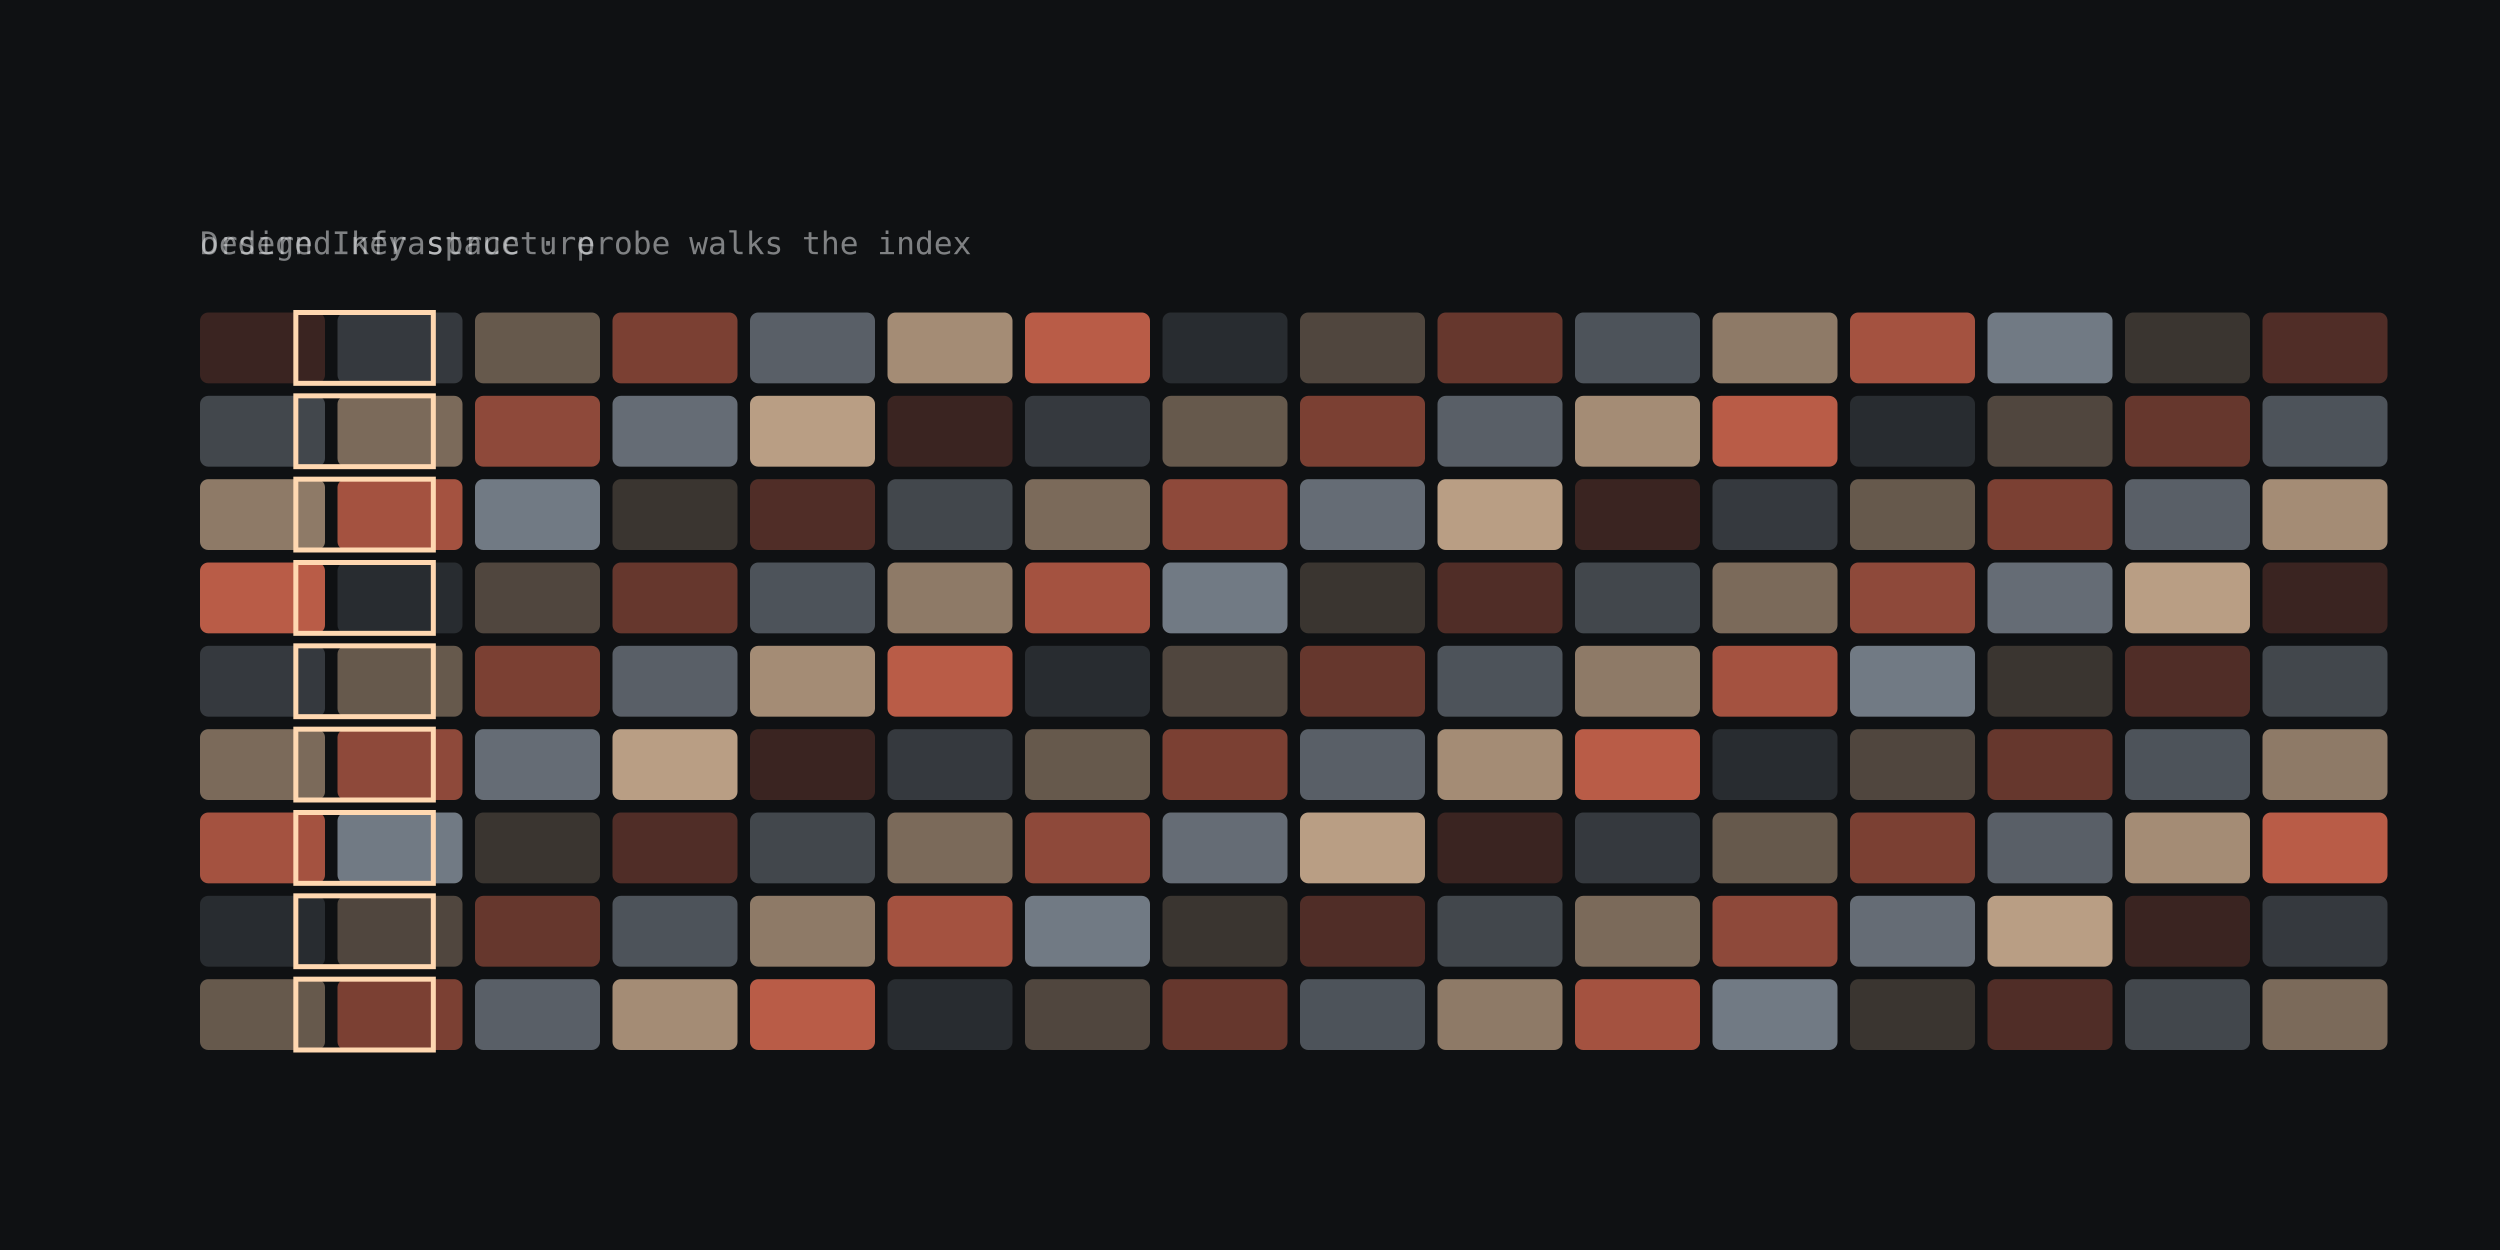
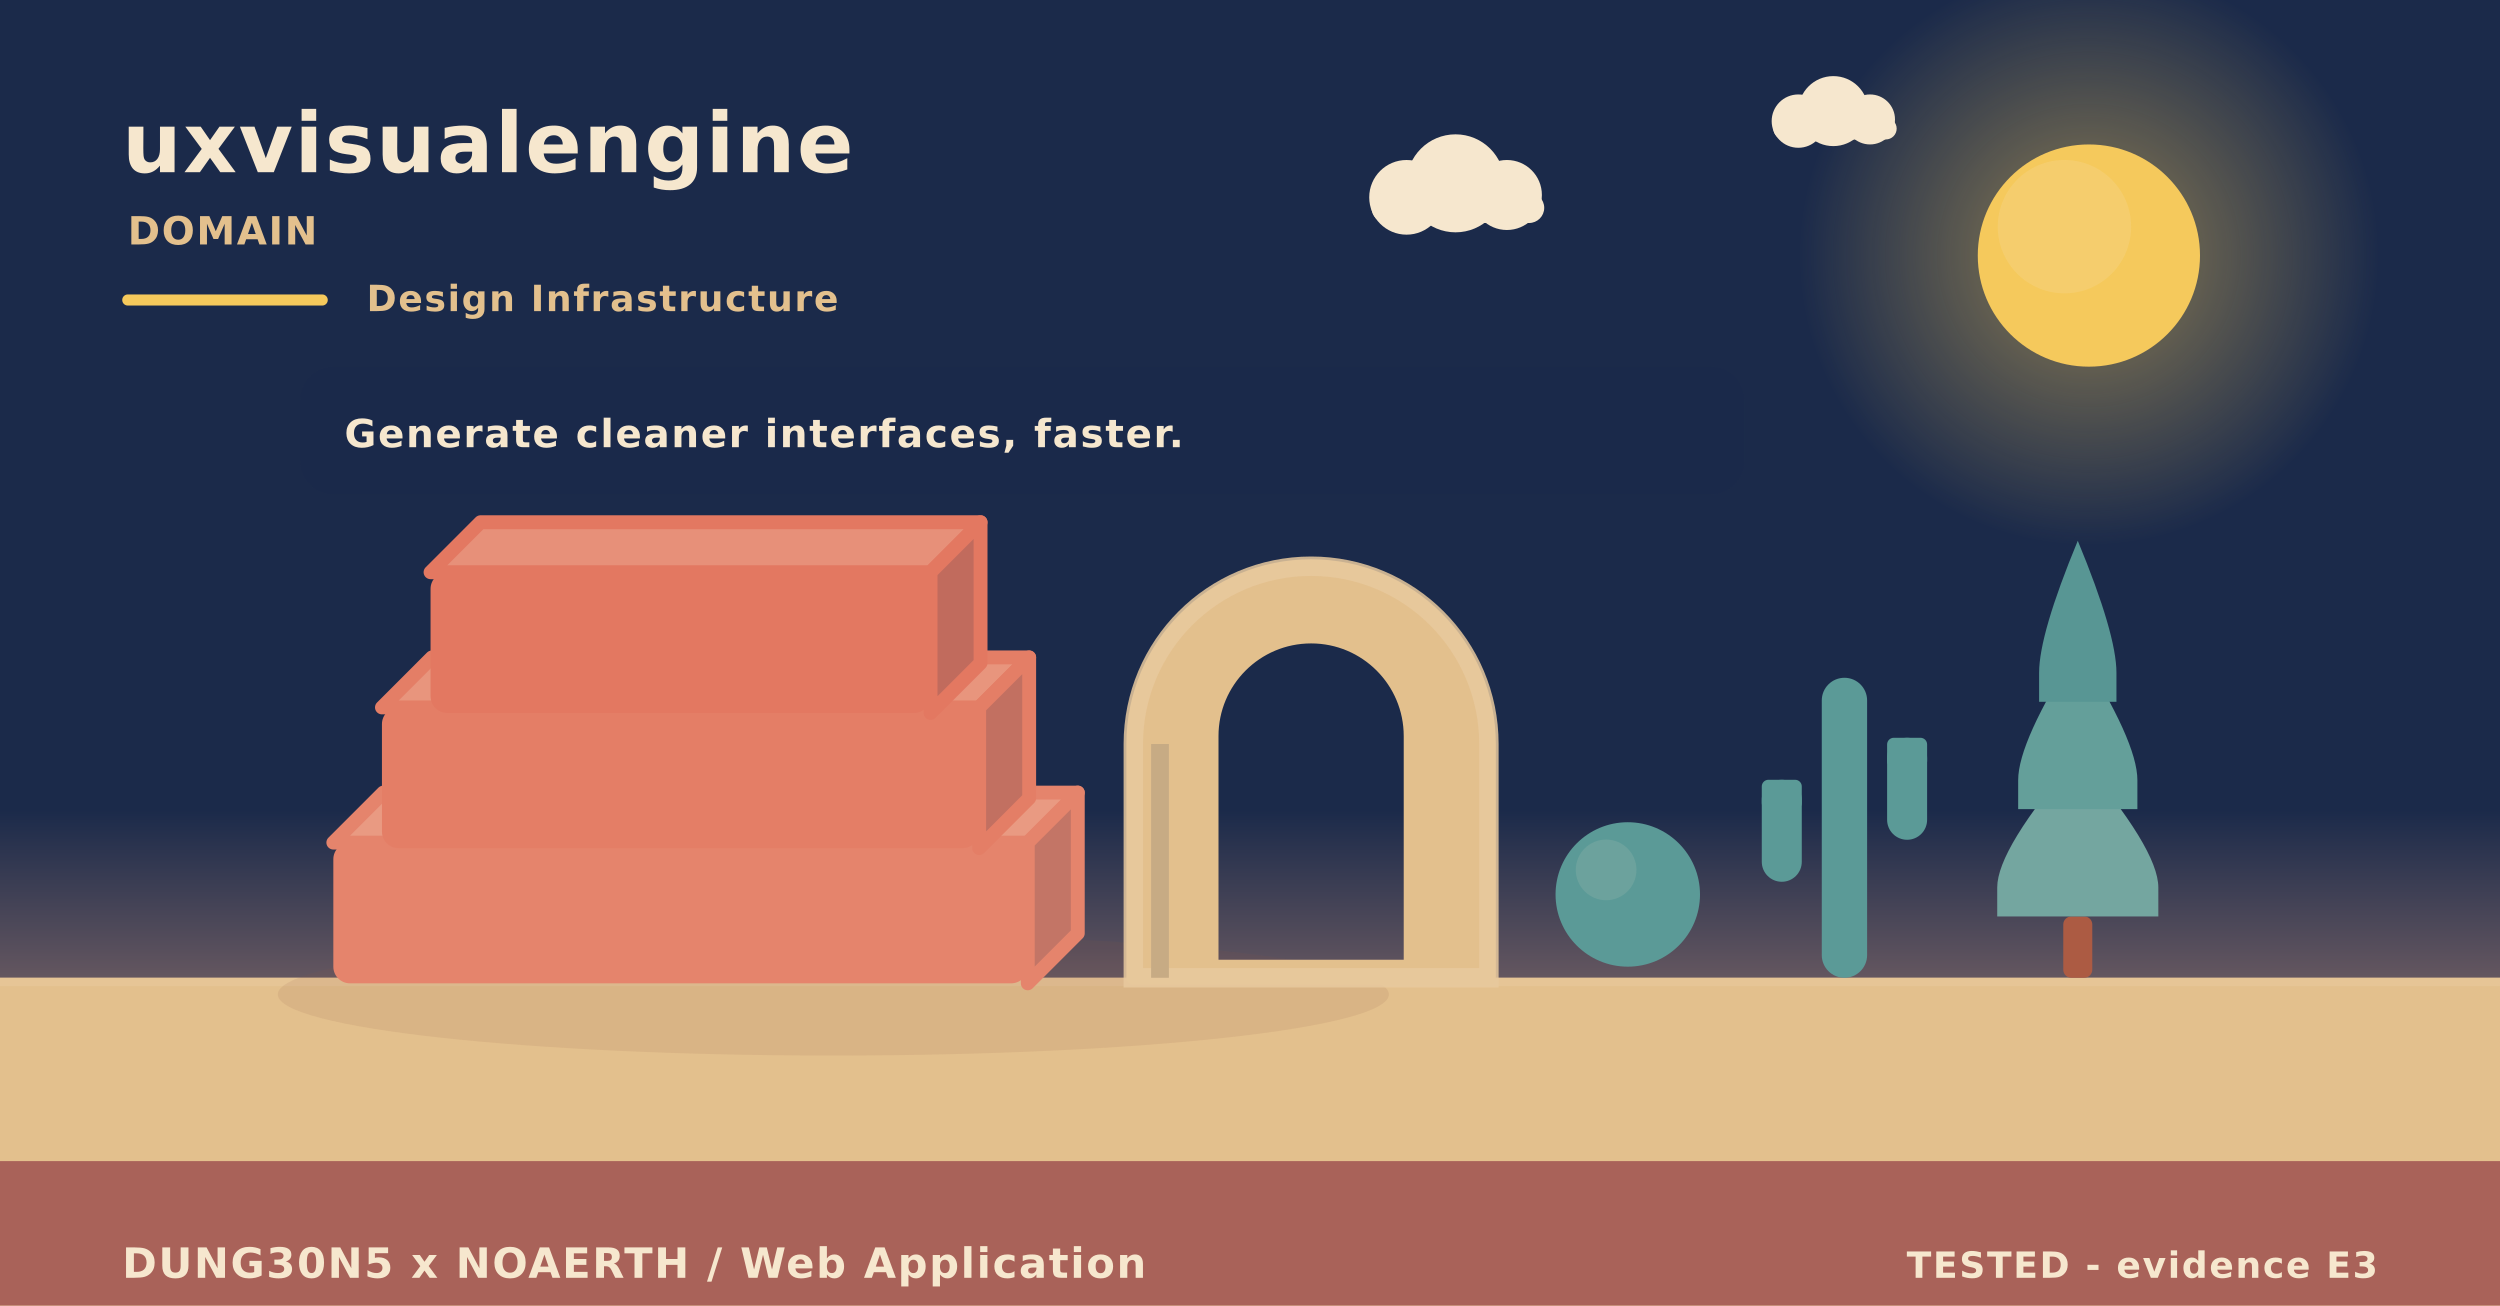
- <svg xmlns="http://www.w3.org/2000/svg" viewBox="0 0 1200 600" width="1200" height="600" role="img" aria-label="uxvisualengine domain model">
-   <rect width="1200" height="600" fill="#0f1113" />
-   <defs>
-     <linearGradient id="gd" x1="0" y1="0" x2="1" y2="1">
-       <stop offset="0%" stop-color="#ff7a5c" />
-       <stop offset="100%" stop-color="#9aa5b1" />
-     </linearGradient>
-   </defs>
-   <rect x="96.00" y="150.00" width="60.00" height="34.00" rx="4.00" fill="#ff7a5c" opacity="0.18" />
-   <rect x="162.00" y="150.00" width="60.00" height="34.00" rx="4.00" fill="#9aa5b1" opacity="0.27" />
-   <rect x="228.00" y="150.00" width="60.00" height="34.00" rx="4.00" fill="#ffd8b1" opacity="0.36" />
-   <rect x="294.00" y="150.00" width="60.00" height="34.00" rx="4.00" fill="#ff7a5c" opacity="0.45" />
-   <rect x="360.00" y="150.00" width="60.00" height="34.00" rx="4.00" fill="#9aa5b1" opacity="0.53" />
-   <rect x="426.00" y="150.00" width="60.00" height="34.00" rx="4.00" fill="#ffd8b1" opacity="0.62" />
-   <rect x="492.00" y="150.00" width="60.00" height="34.00" rx="4.00" fill="#ff7a5c" opacity="0.71" />
-   <rect x="558.00" y="150.00" width="60.00" height="34.00" rx="4.00" fill="#9aa5b1" opacity="0.18" />
-   <rect x="624.00" y="150.00" width="60.00" height="34.00" rx="4.00" fill="#ffd8b1" opacity="0.27" />
-   <rect x="690.00" y="150.00" width="60.00" height="34.00" rx="4.00" fill="#ff7a5c" opacity="0.36" />
-   <rect x="756.00" y="150.00" width="60.00" height="34.00" rx="4.00" fill="#9aa5b1" opacity="0.45" />
-   <rect x="822.00" y="150.00" width="60.00" height="34.00" rx="4.00" fill="#ffd8b1" opacity="0.53" />
-   <rect x="888.00" y="150.00" width="60.00" height="34.00" rx="4.00" fill="#ff7a5c" opacity="0.62" />
-   <rect x="954.00" y="150.00" width="60.00" height="34.00" rx="4.00" fill="#9aa5b1" opacity="0.71" />
-   <rect x="1020.00" y="150.00" width="60.00" height="34.00" rx="4.00" fill="#ffd8b1" opacity="0.18" />
-   <rect x="1086.00" y="150.00" width="60.00" height="34.00" rx="4.00" fill="#ff7a5c" opacity="0.27" />
-   <rect x="96.00" y="190.00" width="60.00" height="34.00" rx="4.00" fill="#9aa5b1" opacity="0.36" />
-   <rect x="162.00" y="190.00" width="60.00" height="34.00" rx="4.00" fill="#ffd8b1" opacity="0.45" />
-   <rect x="228.00" y="190.00" width="60.00" height="34.00" rx="4.00" fill="#ff7a5c" opacity="0.53" />
-   <rect x="294.00" y="190.00" width="60.00" height="34.00" rx="4.00" fill="#9aa5b1" opacity="0.62" />
-   <rect x="360.00" y="190.00" width="60.00" height="34.00" rx="4.00" fill="#ffd8b1" opacity="0.71" />
-   <rect x="426.00" y="190.00" width="60.00" height="34.00" rx="4.00" fill="#ff7a5c" opacity="0.18" />
-   <rect x="492.00" y="190.00" width="60.00" height="34.00" rx="4.00" fill="#9aa5b1" opacity="0.27" />
-   <rect x="558.00" y="190.00" width="60.00" height="34.00" rx="4.00" fill="#ffd8b1" opacity="0.36" />
-   <rect x="624.00" y="190.00" width="60.00" height="34.00" rx="4.00" fill="#ff7a5c" opacity="0.45" />
-   <rect x="690.00" y="190.00" width="60.00" height="34.00" rx="4.00" fill="#9aa5b1" opacity="0.53" />
-   <rect x="756.00" y="190.00" width="60.00" height="34.00" rx="4.00" fill="#ffd8b1" opacity="0.62" />
-   <rect x="822.00" y="190.00" width="60.00" height="34.00" rx="4.00" fill="#ff7a5c" opacity="0.71" />
-   <rect x="888.00" y="190.00" width="60.00" height="34.00" rx="4.00" fill="#9aa5b1" opacity="0.18" />
-   <rect x="954.00" y="190.00" width="60.00" height="34.00" rx="4.00" fill="#ffd8b1" opacity="0.27" />
-   <rect x="1020.00" y="190.00" width="60.00" height="34.00" rx="4.00" fill="#ff7a5c" opacity="0.36" />
-   <rect x="1086.00" y="190.00" width="60.00" height="34.00" rx="4.00" fill="#9aa5b1" opacity="0.45" />
-   <rect x="96.00" y="230.00" width="60.00" height="34.00" rx="4.00" fill="#ffd8b1" opacity="0.53" />
-   <rect x="162.00" y="230.00" width="60.00" height="34.00" rx="4.00" fill="#ff7a5c" opacity="0.62" />
-   <rect x="228.00" y="230.00" width="60.00" height="34.00" rx="4.00" fill="#9aa5b1" opacity="0.71" />
-   <rect x="294.00" y="230.00" width="60.00" height="34.00" rx="4.00" fill="#ffd8b1" opacity="0.18" />
-   <rect x="360.00" y="230.00" width="60.00" height="34.00" rx="4.00" fill="#ff7a5c" opacity="0.27" />
-   <rect x="426.00" y="230.00" width="60.00" height="34.00" rx="4.00" fill="#9aa5b1" opacity="0.36" />
-   <rect x="492.00" y="230.00" width="60.00" height="34.00" rx="4.00" fill="#ffd8b1" opacity="0.45" />
-   <rect x="558.00" y="230.00" width="60.00" height="34.00" rx="4.00" fill="#ff7a5c" opacity="0.53" />
-   <rect x="624.00" y="230.00" width="60.00" height="34.00" rx="4.00" fill="#9aa5b1" opacity="0.62" />
-   <rect x="690.00" y="230.00" width="60.00" height="34.00" rx="4.00" fill="#ffd8b1" opacity="0.71" />
-   <rect x="756.00" y="230.00" width="60.00" height="34.00" rx="4.00" fill="#ff7a5c" opacity="0.18" />
-   <rect x="822.00" y="230.00" width="60.00" height="34.00" rx="4.00" fill="#9aa5b1" opacity="0.27" />
-   <rect x="888.00" y="230.00" width="60.00" height="34.00" rx="4.00" fill="#ffd8b1" opacity="0.36" />
-   <rect x="954.00" y="230.00" width="60.00" height="34.00" rx="4.00" fill="#ff7a5c" opacity="0.45" />
-   <rect x="1020.00" y="230.00" width="60.00" height="34.00" rx="4.00" fill="#9aa5b1" opacity="0.53" />
-   <rect x="1086.00" y="230.00" width="60.00" height="34.00" rx="4.00" fill="#ffd8b1" opacity="0.62" />
-   <rect x="96.00" y="270.00" width="60.00" height="34.00" rx="4.00" fill="#ff7a5c" opacity="0.71" />
-   <rect x="162.00" y="270.00" width="60.00" height="34.00" rx="4.00" fill="#9aa5b1" opacity="0.18" />
-   <rect x="228.00" y="270.00" width="60.00" height="34.00" rx="4.00" fill="#ffd8b1" opacity="0.27" />
-   <rect x="294.00" y="270.00" width="60.00" height="34.00" rx="4.00" fill="#ff7a5c" opacity="0.36" />
-   <rect x="360.00" y="270.00" width="60.00" height="34.00" rx="4.00" fill="#9aa5b1" opacity="0.45" />
-   <rect x="426.00" y="270.00" width="60.00" height="34.00" rx="4.00" fill="#ffd8b1" opacity="0.53" />
-   <rect x="492.00" y="270.00" width="60.00" height="34.00" rx="4.00" fill="#ff7a5c" opacity="0.62" />
-   <rect x="558.00" y="270.00" width="60.00" height="34.00" rx="4.00" fill="#9aa5b1" opacity="0.71" />
-   <rect x="624.00" y="270.00" width="60.00" height="34.00" rx="4.00" fill="#ffd8b1" opacity="0.18" />
-   <rect x="690.00" y="270.00" width="60.00" height="34.00" rx="4.00" fill="#ff7a5c" opacity="0.27" />
-   <rect x="756.00" y="270.00" width="60.00" height="34.00" rx="4.00" fill="#9aa5b1" opacity="0.36" />
-   <rect x="822.00" y="270.00" width="60.00" height="34.00" rx="4.00" fill="#ffd8b1" opacity="0.45" />
-   <rect x="888.00" y="270.00" width="60.00" height="34.00" rx="4.00" fill="#ff7a5c" opacity="0.53" />
-   <rect x="954.00" y="270.00" width="60.00" height="34.00" rx="4.00" fill="#9aa5b1" opacity="0.62" />
-   <rect x="1020.00" y="270.00" width="60.00" height="34.00" rx="4.00" fill="#ffd8b1" opacity="0.71" />
-   <rect x="1086.00" y="270.00" width="60.00" height="34.00" rx="4.00" fill="#ff7a5c" opacity="0.18" />
-   <rect x="96.00" y="310.00" width="60.00" height="34.00" rx="4.00" fill="#9aa5b1" opacity="0.27" />
-   <rect x="162.00" y="310.00" width="60.00" height="34.00" rx="4.00" fill="#ffd8b1" opacity="0.36" />
-   <rect x="228.00" y="310.00" width="60.00" height="34.00" rx="4.00" fill="#ff7a5c" opacity="0.45" />
-   <rect x="294.00" y="310.00" width="60.00" height="34.00" rx="4.00" fill="#9aa5b1" opacity="0.53" />
-   <rect x="360.00" y="310.00" width="60.00" height="34.00" rx="4.00" fill="#ffd8b1" opacity="0.62" />
-   <rect x="426.00" y="310.00" width="60.00" height="34.00" rx="4.00" fill="#ff7a5c" opacity="0.71" />
-   <rect x="492.00" y="310.00" width="60.00" height="34.00" rx="4.00" fill="#9aa5b1" opacity="0.18" />
-   <rect x="558.00" y="310.00" width="60.00" height="34.00" rx="4.00" fill="#ffd8b1" opacity="0.27" />
-   <rect x="624.00" y="310.00" width="60.00" height="34.00" rx="4.00" fill="#ff7a5c" opacity="0.36" />
-   <rect x="690.00" y="310.00" width="60.00" height="34.00" rx="4.00" fill="#9aa5b1" opacity="0.45" />
-   <rect x="756.00" y="310.00" width="60.00" height="34.00" rx="4.00" fill="#ffd8b1" opacity="0.53" />
-   <rect x="822.00" y="310.00" width="60.00" height="34.00" rx="4.00" fill="#ff7a5c" opacity="0.62" />
-   <rect x="888.00" y="310.00" width="60.00" height="34.00" rx="4.00" fill="#9aa5b1" opacity="0.71" />
-   <rect x="954.00" y="310.00" width="60.00" height="34.00" rx="4.00" fill="#ffd8b1" opacity="0.18" />
-   <rect x="1020.00" y="310.00" width="60.00" height="34.00" rx="4.00" fill="#ff7a5c" opacity="0.27" />
-   <rect x="1086.00" y="310.00" width="60.00" height="34.00" rx="4.00" fill="#9aa5b1" opacity="0.36" />
-   <rect x="96.00" y="350.00" width="60.00" height="34.00" rx="4.00" fill="#ffd8b1" opacity="0.45" />
-   <rect x="162.00" y="350.00" width="60.00" height="34.00" rx="4.00" fill="#ff7a5c" opacity="0.53" />
-   <rect x="228.00" y="350.00" width="60.00" height="34.00" rx="4.00" fill="#9aa5b1" opacity="0.62" />
-   <rect x="294.00" y="350.00" width="60.00" height="34.00" rx="4.00" fill="#ffd8b1" opacity="0.71" />
-   <rect x="360.00" y="350.00" width="60.00" height="34.00" rx="4.00" fill="#ff7a5c" opacity="0.18" />
-   <rect x="426.00" y="350.00" width="60.00" height="34.00" rx="4.00" fill="#9aa5b1" opacity="0.27" />
-   <rect x="492.00" y="350.00" width="60.00" height="34.00" rx="4.00" fill="#ffd8b1" opacity="0.36" />
-   <rect x="558.00" y="350.00" width="60.00" height="34.00" rx="4.00" fill="#ff7a5c" opacity="0.45" />
-   <rect x="624.00" y="350.00" width="60.00" height="34.00" rx="4.00" fill="#9aa5b1" opacity="0.53" />
-   <rect x="690.00" y="350.00" width="60.00" height="34.00" rx="4.00" fill="#ffd8b1" opacity="0.62" />
-   <rect x="756.00" y="350.00" width="60.00" height="34.00" rx="4.00" fill="#ff7a5c" opacity="0.71" />
-   <rect x="822.00" y="350.00" width="60.00" height="34.00" rx="4.00" fill="#9aa5b1" opacity="0.18" />
-   <rect x="888.00" y="350.00" width="60.00" height="34.00" rx="4.00" fill="#ffd8b1" opacity="0.27" />
-   <rect x="954.00" y="350.00" width="60.00" height="34.00" rx="4.00" fill="#ff7a5c" opacity="0.36" />
-   <rect x="1020.00" y="350.00" width="60.00" height="34.00" rx="4.00" fill="#9aa5b1" opacity="0.45" />
-   <rect x="1086.00" y="350.00" width="60.00" height="34.00" rx="4.00" fill="#ffd8b1" opacity="0.53" />
-   <rect x="96.00" y="390.00" width="60.00" height="34.00" rx="4.00" fill="#ff7a5c" opacity="0.62" />
-   <rect x="162.00" y="390.00" width="60.00" height="34.00" rx="4.00" fill="#9aa5b1" opacity="0.71" />
-   <rect x="228.00" y="390.00" width="60.00" height="34.00" rx="4.00" fill="#ffd8b1" opacity="0.18" />
-   <rect x="294.00" y="390.00" width="60.00" height="34.00" rx="4.00" fill="#ff7a5c" opacity="0.27" />
-   <rect x="360.00" y="390.00" width="60.00" height="34.00" rx="4.00" fill="#9aa5b1" opacity="0.36" />
-   <rect x="426.00" y="390.00" width="60.00" height="34.00" rx="4.00" fill="#ffd8b1" opacity="0.45" />
-   <rect x="492.00" y="390.00" width="60.00" height="34.00" rx="4.00" fill="#ff7a5c" opacity="0.53" />
-   <rect x="558.00" y="390.00" width="60.00" height="34.00" rx="4.00" fill="#9aa5b1" opacity="0.62" />
-   <rect x="624.00" y="390.00" width="60.00" height="34.00" rx="4.00" fill="#ffd8b1" opacity="0.71" />
-   <rect x="690.00" y="390.00" width="60.00" height="34.00" rx="4.00" fill="#ff7a5c" opacity="0.18" />
-   <rect x="756.00" y="390.00" width="60.00" height="34.00" rx="4.00" fill="#9aa5b1" opacity="0.27" />
-   <rect x="822.00" y="390.00" width="60.00" height="34.00" rx="4.00" fill="#ffd8b1" opacity="0.36" />
-   <rect x="888.00" y="390.00" width="60.00" height="34.00" rx="4.00" fill="#ff7a5c" opacity="0.45" />
-   <rect x="954.00" y="390.00" width="60.00" height="34.00" rx="4.00" fill="#9aa5b1" opacity="0.53" />
-   <rect x="1020.00" y="390.00" width="60.00" height="34.00" rx="4.00" fill="#ffd8b1" opacity="0.62" />
-   <rect x="1086.00" y="390.00" width="60.00" height="34.00" rx="4.00" fill="#ff7a5c" opacity="0.71" />
-   <rect x="96.00" y="430.00" width="60.00" height="34.00" rx="4.00" fill="#9aa5b1" opacity="0.18" />
-   <rect x="162.00" y="430.00" width="60.00" height="34.00" rx="4.00" fill="#ffd8b1" opacity="0.27" />
-   <rect x="228.00" y="430.00" width="60.00" height="34.00" rx="4.00" fill="#ff7a5c" opacity="0.36" />
-   <rect x="294.00" y="430.00" width="60.00" height="34.00" rx="4.00" fill="#9aa5b1" opacity="0.45" />
-   <rect x="360.00" y="430.00" width="60.00" height="34.00" rx="4.00" fill="#ffd8b1" opacity="0.53" />
-   <rect x="426.00" y="430.00" width="60.00" height="34.00" rx="4.00" fill="#ff7a5c" opacity="0.62" />
-   <rect x="492.00" y="430.00" width="60.00" height="34.00" rx="4.00" fill="#9aa5b1" opacity="0.71" />
-   <rect x="558.00" y="430.00" width="60.00" height="34.00" rx="4.00" fill="#ffd8b1" opacity="0.18" />
-   <rect x="624.00" y="430.00" width="60.00" height="34.00" rx="4.00" fill="#ff7a5c" opacity="0.27" />
-   <rect x="690.00" y="430.00" width="60.00" height="34.00" rx="4.00" fill="#9aa5b1" opacity="0.36" />
-   <rect x="756.00" y="430.00" width="60.00" height="34.00" rx="4.00" fill="#ffd8b1" opacity="0.45" />
-   <rect x="822.00" y="430.00" width="60.00" height="34.00" rx="4.00" fill="#ff7a5c" opacity="0.53" />
-   <rect x="888.00" y="430.00" width="60.00" height="34.00" rx="4.00" fill="#9aa5b1" opacity="0.62" />
-   <rect x="954.00" y="430.00" width="60.00" height="34.00" rx="4.00" fill="#ffd8b1" opacity="0.71" />
-   <rect x="1020.00" y="430.00" width="60.00" height="34.00" rx="4.00" fill="#ff7a5c" opacity="0.18" />
-   <rect x="1086.00" y="430.00" width="60.00" height="34.00" rx="4.00" fill="#9aa5b1" opacity="0.27" />
-   <rect x="96.00" y="470.00" width="60.00" height="34.00" rx="4.00" fill="#ffd8b1" opacity="0.36" />
-   <rect x="162.00" y="470.00" width="60.00" height="34.00" rx="4.00" fill="#ff7a5c" opacity="0.45" />
-   <rect x="228.00" y="470.00" width="60.00" height="34.00" rx="4.00" fill="#9aa5b1" opacity="0.53" />
-   <rect x="294.00" y="470.00" width="60.00" height="34.00" rx="4.00" fill="#ffd8b1" opacity="0.62" />
-   <rect x="360.00" y="470.00" width="60.00" height="34.00" rx="4.00" fill="#ff7a5c" opacity="0.71" />
-   <rect x="426.00" y="470.00" width="60.00" height="34.00" rx="4.00" fill="#9aa5b1" opacity="0.18" />
-   <rect x="492.00" y="470.00" width="60.00" height="34.00" rx="4.00" fill="#ffd8b1" opacity="0.27" />
-   <rect x="558.00" y="470.00" width="60.00" height="34.00" rx="4.00" fill="#ff7a5c" opacity="0.36" />
-   <rect x="624.00" y="470.00" width="60.00" height="34.00" rx="4.00" fill="#9aa5b1" opacity="0.45" />
-   <rect x="690.00" y="470.00" width="60.00" height="34.00" rx="4.00" fill="#ffd8b1" opacity="0.53" />
-   <rect x="756.00" y="470.00" width="60.00" height="34.00" rx="4.00" fill="#ff7a5c" opacity="0.62" />
-   <rect x="822.00" y="470.00" width="60.00" height="34.00" rx="4.00" fill="#9aa5b1" opacity="0.71" />
-   <rect x="888.00" y="470.00" width="60.00" height="34.00" rx="4.00" fill="#ffd8b1" opacity="0.18" />
-   <rect x="954.00" y="470.00" width="60.00" height="34.00" rx="4.00" fill="#ff7a5c" opacity="0.27" />
-   <rect x="1020.00" y="470.00" width="60.00" height="34.00" rx="4.00" fill="#9aa5b1" opacity="0.36" />
-   <rect x="1086.00" y="470.00" width="60.00" height="34.00" rx="4.00" fill="#ffd8b1" opacity="0.45" />
+ <svg xmlns="http://www.w3.org/2000/svg" width="900" height="470" viewBox="0 0 900 470" role="img" aria-label="uxvisualengine - the problem it addresses">
+   <linearGradient id="skym" x1="0" y1="0" x2="0" y2="1">
+     <stop offset="0" stop-color="#1b2a4a" />
+     <stop offset="0.62" stop-color="#1b2a4a" />
+     <stop offset="1" stop-color="#f3ad8a" />
+   </linearGradient>
+   <rect width="900" height="470" fill="url(#skym)" />
+   <radialGradient id="sunm">
+     <stop offset="0.35" stop-color="#f5c95c" stop-opacity="0.34" />
+     <stop offset="1" stop-color="#f5c95c" stop-opacity="0" />
+   </radialGradient>
+   <circle cx="752" cy="92" r="104" fill="url(#sunm)" />
+   <circle cx="752" cy="92" r="40" fill="#f5c95c" />
+   <circle cx="743.2" cy="81.6" r="24" fill="#f5d27e" opacity="0.5" />
  <g>
-     <rect x="142" y="150" width="66" height="34" fill="none" stroke="#ffd8b1" stroke-width="2.4">
-       <animate attributeName="opacity" values="0;1;0" dur="5.35s" begin="0.0s" repeatCount="indefinite" />
-     </rect>
+     <circle cx="524" cy="66" r="17.64" fill="#f6e7ce" />
+     <circle cx="506.36" cy="71.04" r="13.44" fill="#f6e7ce" />
+     <circle cx="542.48" cy="70.2" r="12.6" fill="#f6e7ce" />
+     <rect x="493.76" y="69.36" width="62.16" height="10.92" rx="5.46" fill="#f6e7ce" />
+     <animateTransform attributeName="transform" type="translate" values="0 0;24 0;0 0" dur="36s" begin="0s" repeatCount="indefinite" />
  </g>
  <g>
-     <rect x="142" y="190" width="66" height="34" fill="none" stroke="#ffd8b1" stroke-width="2.4">
-       <animate attributeName="opacity" values="0;1;0" dur="5.35s" begin="0.42s" repeatCount="indefinite" />
-     </rect>
+     <circle cx="660" cy="40" r="12.6" fill="#f6e7ce" />
+     <circle cx="647.4" cy="43.6" r="9.6" fill="#f6e7ce" />
+     <circle cx="673.2" cy="43" r="9" fill="#f6e7ce" />
+     <rect x="638.4" y="42.4" width="44.4" height="7.8" rx="3.9" fill="#f6e7ce" />
+     <animateTransform attributeName="transform" type="translate" values="0 0;-18 0;0 0" dur="46s" begin="3s" repeatCount="indefinite" />
  </g>
-   <g>
-     <rect x="142" y="230" width="66" height="34" fill="none" stroke="#ffd8b1" stroke-width="2.4">
-       <animate attributeName="opacity" values="0;1;0" dur="5.35s" begin="0.84s" repeatCount="indefinite" />
-     </rect>
-   </g>
-   <g>
-     <rect x="142" y="270" width="66" height="34" fill="none" stroke="#ffd8b1" stroke-width="2.4">
-       <animate attributeName="opacity" values="0;1;0" dur="5.35s" begin="1.26s" repeatCount="indefinite" />
-     </rect>
-   </g>
-   <g>
-     <rect x="142" y="310" width="66" height="34" fill="none" stroke="#ffd8b1" stroke-width="2.4">
-       <animate attributeName="opacity" values="0;1;0" dur="5.35s" begin="1.68s" repeatCount="indefinite" />
-     </rect>
-   </g>
-   <g>
-     <rect x="142" y="350" width="66" height="34" fill="none" stroke="#ffd8b1" stroke-width="2.4">
-       <animate attributeName="opacity" values="0;1;0" dur="5.35s" begin="2.1s" repeatCount="indefinite" />
-     </rect>
-   </g>
-   <g>
-     <rect x="142" y="390" width="66" height="34" fill="none" stroke="#ffd8b1" stroke-width="2.4">
-       <animate attributeName="opacity" values="0;1;0" dur="5.35s" begin="2.52s" repeatCount="indefinite" />
-     </rect>
-   </g>
-   <g>
-     <rect x="142" y="430" width="66" height="34" fill="none" stroke="#ffd8b1" stroke-width="2.4">
-       <animate attributeName="opacity" values="0;1;0" dur="5.35s" begin="2.94s" repeatCount="indefinite" />
-     </rect>
-   </g>
-   <g>
-     <rect x="142" y="470" width="66" height="34" fill="none" stroke="#ffd8b1" stroke-width="2.4">
-       <animate attributeName="opacity" values="0;1;0" dur="5.35s" begin="3.36s" repeatCount="indefinite" />
-     </rect>
-   </g>
-   <text x="96" y="122" font-family="ui-monospace,Menlo,monospace" font-size="15" fill="rgba(241,243,245,0.500)">ordered key space · probe walks the index</text>
-   <text x="96" y="122" font-family="ui-monospace,Menlo,monospace" font-size="15" fill="rgba(241,243,245,0.500)">Design Infrastructure</text>
+   <rect x="0" y="352" width="900" height="118" fill="#e3c08d" />
+   <rect x="0" y="352" width="900" height="3" fill="#e6c596" />
+   <text x="44" y="62" font-family="Verdana,DejaVu Sans,sans-serif" font-size="30" font-weight="700" letter-spacing="0.6" fill="#f6e7ce" text-anchor="start">uxvisualengine</text>
+   <text x="46" y="88" font-family="Verdana,DejaVu Sans,sans-serif" font-size="14" font-weight="700" letter-spacing="0.6" fill="#e3c08d" text-anchor="start">DOMAIN</text>
+   <rect x="44" y="106" width="74" height="4" rx="2" fill="#f5c95c" />
+   <text x="132" y="112" font-family="Verdana,DejaVu Sans,sans-serif" font-size="13" font-weight="700" letter-spacing="0.6" fill="#e3c08d" text-anchor="start">Design Infrastructure</text>
+   <ellipse cx="300" cy="358" rx="200" ry="22" fill="rgba(138,90,68,0.11)" />
+   <path d="M120,303.33 L370,303.33 L388,285.33 L138,285.33 Z" fill="#e99a82" stroke="#e5846c" stroke-width="5" stroke-linejoin="round" />
+   <path d="M370,303.33 L388,285.33 L388,336 L370,354 Z" fill="#c37566" stroke="#e5846c" stroke-width="5" stroke-linejoin="round" />
+   <rect x="120" y="303.33" width="250" height="50.67" rx="6" fill="#e5846c" />
+   <path d="M137.5,254.67 L352.5,254.67 L370.5,236.67 L155.5,236.67 Z" fill="#e8957d" stroke="#e47e66" stroke-width="5" stroke-linejoin="round" />
+   <path d="M352.5,254.67 L370.5,236.67 L370.5,287.33 L352.5,305.33 Z" fill="#c27061" stroke="#e47e66" stroke-width="5" stroke-linejoin="round" />
+   <rect x="137.5" y="254.67" width="215" height="50.67" rx="6" fill="#e47e66" />
+   <path d="M155,206 L335,206 L353,188 L173,188 Z" fill="#e79079" stroke="#e37861" stroke-width="5" stroke-linejoin="round" />
+   <path d="M335,206 L353,188 L353,238.67 L335,256.67 Z" fill="#c16b5d" stroke="#e37861" stroke-width="5" stroke-linejoin="round" />
+   <rect x="155" y="206" width="180" height="50.67" rx="6" fill="#e37861" />
+   <path d="M408,352 L408,267.84 A64,64 0 0 1 536,267.84 L536,352 Z M436.16,348 L436.16,264.97 A35.84,35.84 0 0 1 507.84,264.97 L507.84,348 Z" fill="#e3c08d" fill-rule="evenodd" stroke="#e3c08d" stroke-width="5" stroke-linejoin="round" />
+   <path d="M408,352 L408,267.84 A64,64 0 0 1 536,267.84 L536,352 Z" fill="none" stroke="#e8c99d" stroke-width="7" stroke-linecap="round" opacity="0.85" />
+   <rect x="414.4" y="267.84" width="6.4" height="84.16" fill="#c7ab84" />
+   <circle cx="586" cy="322" r="26" fill="#5b9a97" />
+   <circle cx="578.2" cy="313.16" r="10.92" fill="#7aa9a2" opacity="0.55" />
+   <rect x="655.84" y="244" width="16.32" height="108" rx="8.16" fill="#5b9a97" />
+   <rect x="634.24" y="280.72" width="14.4" height="36.72" rx="7.2" fill="#5b9a97" />
+   <rect x="634.24" y="280.72" width="14.4" height="10.8" rx="2.4" fill="#5b9a97" />
+   <rect x="679.36" y="265.6" width="14.4" height="36.72" rx="7.2" fill="#5b9a97" />
+   <rect x="679.36" y="265.6" width="14.4" height="10.8" rx="2.4" fill="#5b9a97" />
+   <rect x="742.78" y="329.92" width="10.44" height="22.08" rx="2.9" fill="#ac5b43" />
+   <path d="M748,271.96 Q719,305.58 719,319.49 Q719,329.92 719,329.92 L777,329.92 Q777,329.92 777,319.49 Q777,305.58 748,271.96 Z" fill="#74a6a0" />
+   <path d="M748,233.32 Q726.54,266.94 726.54,280.85 Q726.54,291.28 726.54,291.28 L769.46,291.28 Q769.46,291.28 769.46,280.85 Q769.46,266.94 748,233.32 Z" fill="#649f9a" />
+   <path d="M748,194.68 Q734.08,228.3 734.08,242.21 Q734.08,252.64 734.08,252.64 L761.92,252.64 Q761.92,252.64 761.92,242.21 Q761.92,228.3 748,194.68 Z" fill="#589694" />
+   <rect x="108" y="132" width="520" height="46" rx="12" fill="rgba(27,42,74,0.42)" opacity="0.94" />
+   <text x="124" y="161" font-family="Verdana,DejaVu Sans,sans-serif" font-size="14" font-weight="700" letter-spacing="0.6" fill="#f6e7ce" text-anchor="start">Generate cleaner interfaces, faster.</text>
+   <rect x="0" y="418" width="900" height="52" rx="0" fill="#a65c56" opacity="0.94" />
+   <text x="44" y="460" font-family="Verdana,DejaVu Sans,sans-serif" font-size="15" font-weight="700" letter-spacing="0.6" fill="#f6e7ce" text-anchor="start">DUNG30N5 x NOAERTH  /  Web Application</text>
+   <text x="856" y="460" font-family="Verdana,DejaVu Sans,sans-serif" font-size="13" font-weight="700" letter-spacing="0.6" fill="#f6e7ce" text-anchor="end">TESTED  -  evidence E3</text>
</svg>
